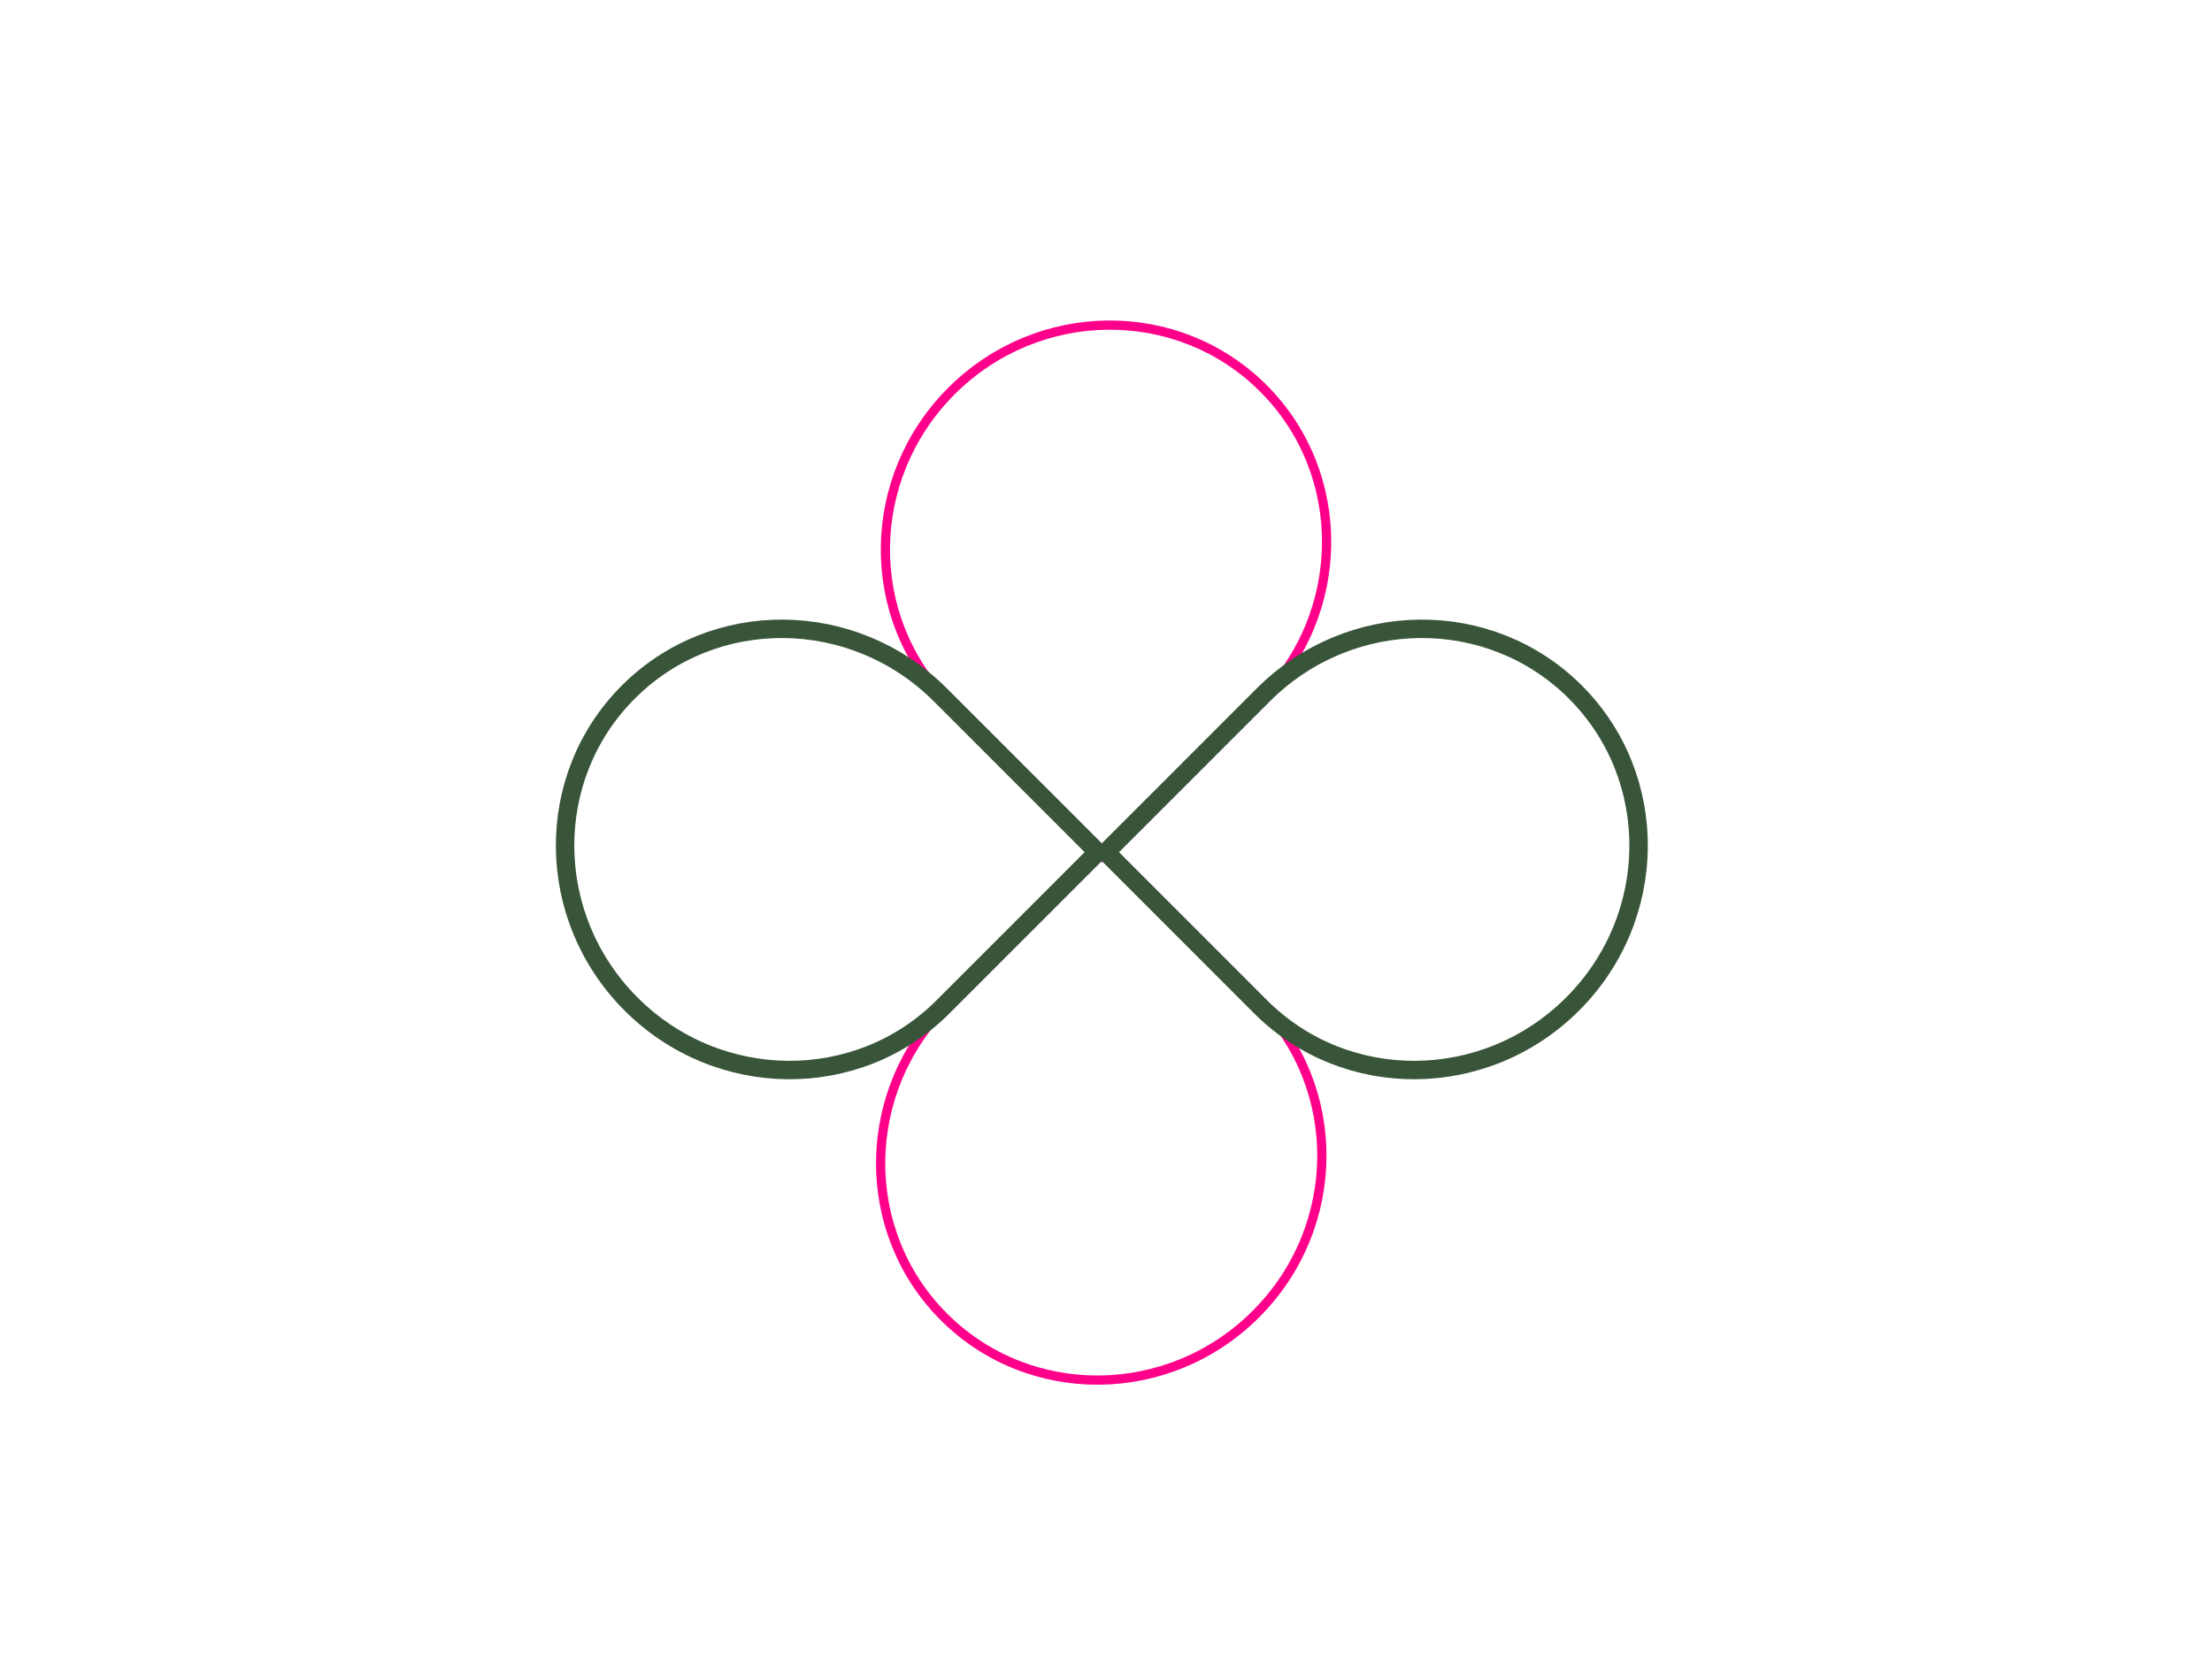
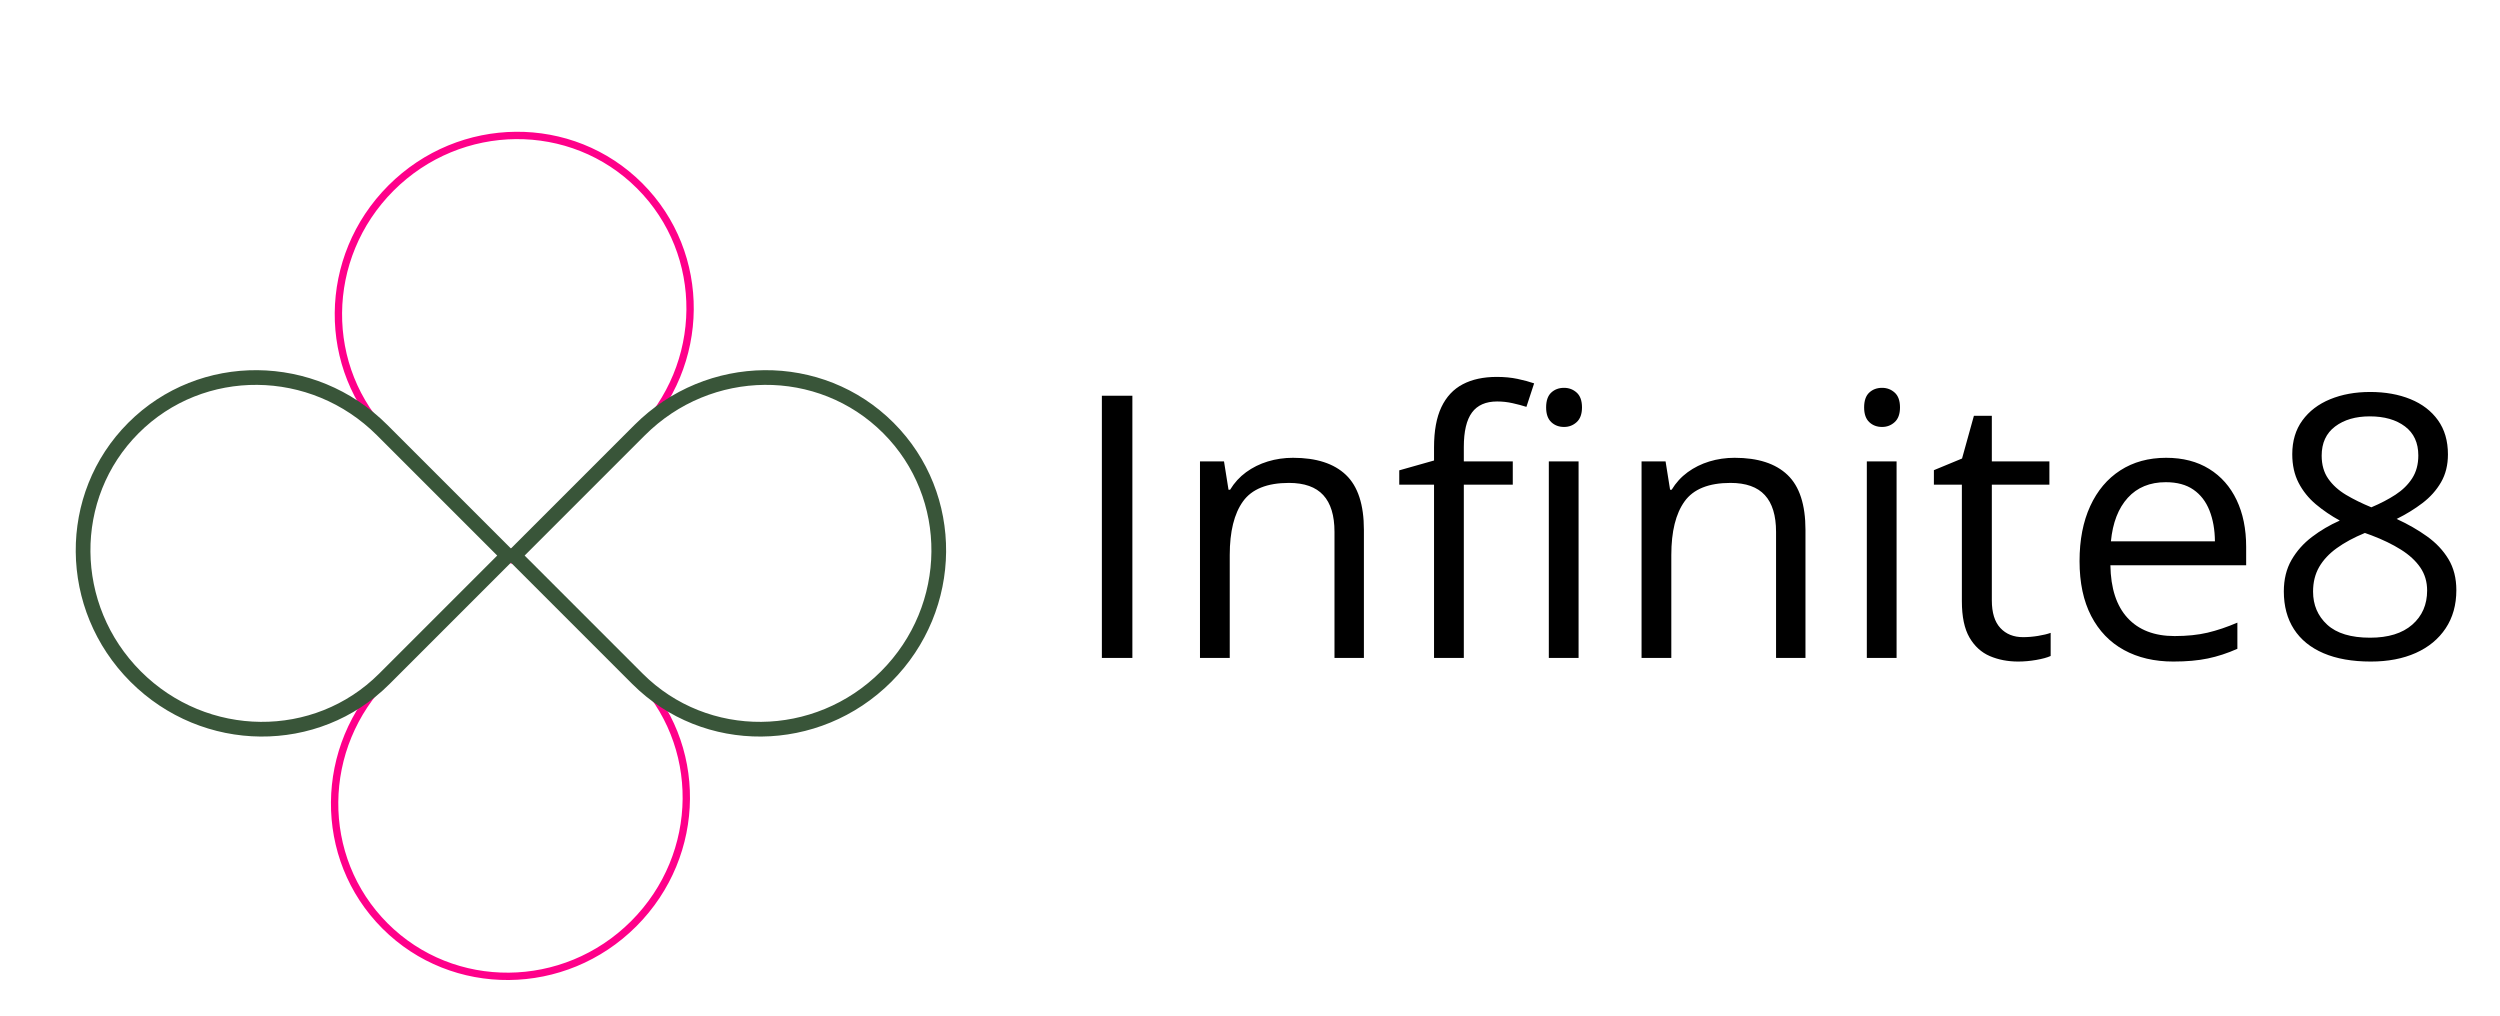
- <svg xmlns="http://www.w3.org/2000/svg" version="1.1" viewBox="0.0 0.0 960.0 720.0" fill="none" stroke="none" stroke-linecap="square" stroke-miterlimit="10">
+ <svg xmlns="http://www.w3.org/2000/svg" version="1.1" viewBox="0.0 0.0 1361.226 553.06" fill="none" stroke="none" stroke-linecap="square" stroke-miterlimit="10">
  <clipPath id="p.0">
-     <path d="m0 0l960.0 0l0 720.0l-960.0 0l0 -720.0z" clip-rule="nonzero" />
+     <path d="m0 0l1361.226 0l0 553.06l-1361.226 0l0 -553.06z" clip-rule="nonzero" />
  </clipPath>
  <g clip-path="url(#p.0)">
-     <path fill="#000000" fill-opacity="0.0" d="m0 0l960.0 0l0 720.0l-960.0 0z" fill-rule="evenodd" />
-     <path fill="#000000" fill-opacity="0.0" d="m545.043 570.315l0 0c37.721 -37.721 38.256 -98.342 1.197 -135.402q-33.551 -33.551 -67.102 -67.102q-34.15 34.15 -68.299 68.299l0 0c-37.721 37.721 -38.256 98.342 -1.197 135.402l0 0c37.06 37.06 97.681 36.524 135.402 -1.197z" fill-rule="evenodd" />
-     <path stroke="#ff008a" stroke-width="4.0" stroke-linejoin="round" stroke-linecap="butt" d="m545.043 570.315l0 0c37.721 -37.721 38.256 -98.342 1.197 -135.402q-33.551 -33.551 -67.102 -67.102q-34.15 34.15 -68.299 68.299l0 0c-37.721 37.721 -38.256 98.342 -1.197 135.402l0 0c37.06 37.06 97.681 36.524 135.402 -1.197z" fill-rule="evenodd" />
-     <path fill="#000000" fill-opacity="0.0" d="m412.899 169.737l0 0c-37.721 37.721 -38.256 98.342 -1.197 135.402q33.551 33.551 67.102 67.102q34.15 -34.15 68.299 -68.299l0 0c37.721 -37.721 38.256 -98.342 1.197 -135.402l0 0c-37.06 -37.06 -97.681 -36.524 -135.402 1.197z" fill-rule="evenodd" />
-     <path stroke="#ff008a" stroke-width="4.0" stroke-linejoin="round" stroke-linecap="butt" d="m412.899 169.737l0 0c-37.721 37.721 -38.256 98.342 -1.197 135.402q33.551 33.551 67.102 67.102q34.15 -34.15 68.299 -68.299l0 0c37.721 -37.721 38.256 -98.342 1.197 -135.402l0 0c-37.06 -37.06 -97.681 -36.524 -135.402 1.197z" fill-rule="evenodd" />
-     <path fill="#000000" fill-opacity="0.0" d="m273.883 435.75l0 0c37.721 37.721 98.342 38.256 135.402 1.197q33.551 -33.551 67.102 -67.102q-34.15 -34.15 -68.299 -68.299l0 0c-37.721 -37.721 -98.342 -38.256 -135.402 -1.197l0 0c-37.06 37.06 -36.524 97.681 1.197 135.402z" fill-rule="evenodd" />
-     <path stroke="#395539" stroke-width="8.0" stroke-linejoin="round" stroke-linecap="butt" d="m273.883 435.75l0 0c37.721 37.721 98.342 38.256 135.402 1.197q33.551 -33.551 67.102 -67.102q-34.15 -34.15 -68.299 -68.299l0 0c-37.721 -37.721 -98.342 -38.256 -135.402 -1.197l0 0c-37.06 37.06 -36.524 97.681 1.197 135.402z" fill-rule="evenodd" />
-     <path fill="#000000" fill-opacity="0.0" d="m682.505 435.75l0 0c-37.721 37.721 -98.342 38.256 -135.402 1.197q-33.551 -33.551 -67.102 -67.102q34.15 -34.15 68.299 -68.299l0 0c37.721 -37.721 98.342 -38.256 135.402 -1.197l0 0c37.06 37.06 36.524 97.681 -1.197 135.402z" fill-rule="evenodd" />
-     <path stroke="#395539" stroke-width="8.0" stroke-linejoin="round" stroke-linecap="butt" d="m682.505 435.75l0 0c-37.721 37.721 -98.342 38.256 -135.402 1.197q-33.551 -33.551 -67.102 -67.102q34.15 -34.15 68.299 -68.299l0 0c37.721 -37.721 98.342 -38.256 135.402 -1.197l0 0c37.06 37.06 36.524 97.681 -1.197 135.402z" fill-rule="evenodd" />
+     <path fill="#000000" fill-opacity="0.0" d="m0 0l1361.226 0l0 553.06l-1361.226 0z" fill-rule="evenodd" />
+     <path fill="#000000" fill-opacity="0.0" d="m345.043 502.968l0 0c37.721 -37.721 38.256 -98.342 1.197 -135.402q-33.551 -33.551 -67.102 -67.102q-34.15 34.15 -68.299 68.299l0 0c-37.721 37.721 -38.256 98.342 -1.197 135.402l0 0c37.06 37.06 97.681 36.524 135.402 -1.197z" fill-rule="evenodd" />
+     <path stroke="#ff008a" stroke-width="4.0" stroke-linejoin="round" stroke-linecap="butt" d="m345.043 502.968l0 0c37.721 -37.721 38.256 -98.342 1.197 -135.402q-33.551 -33.551 -67.102 -67.102q-34.15 34.15 -68.299 68.299l0 0c-37.721 37.721 -38.256 98.342 -1.197 135.402l0 0c37.06 37.06 97.681 36.524 135.402 -1.197z" fill-rule="evenodd" />
+     <path fill="#000000" fill-opacity="0.0" d="m212.899 102.391l0 0c-37.721 37.721 -38.256 98.342 -1.197 135.402q33.551 33.551 67.102 67.102q34.15 -34.15 68.299 -68.299l0 0c37.721 -37.721 38.256 -98.342 1.197 -135.402l0 0c-37.06 -37.06 -97.681 -36.524 -135.402 1.197z" fill-rule="evenodd" />
+     <path stroke="#ff008a" stroke-width="4.0" stroke-linejoin="round" stroke-linecap="butt" d="m212.899 102.391l0 0c-37.721 37.721 -38.256 98.342 -1.197 135.402q33.551 33.551 67.102 67.102q34.15 -34.15 68.299 -68.299l0 0c37.721 -37.721 38.256 -98.342 1.197 -135.402l0 0c-37.06 -37.06 -97.681 -36.524 -135.402 1.197z" fill-rule="evenodd" />
+     <path fill="#000000" fill-opacity="0.0" d="m73.883 368.404l0 0c37.721 37.721 98.342 38.256 135.402 1.197q33.551 -33.551 67.102 -67.102q-34.15 -34.15 -68.299 -68.299l0 0c-37.721 -37.721 -98.342 -38.256 -135.402 -1.197l0 0c-37.06 37.06 -36.524 97.681 1.197 135.402z" fill-rule="evenodd" />
+     <path stroke="#395539" stroke-width="8.0" stroke-linejoin="round" stroke-linecap="butt" d="m73.883 368.404l0 0c37.721 37.721 98.342 38.256 135.402 1.197q33.551 -33.551 67.102 -67.102q-34.15 -34.15 -68.299 -68.299l0 0c-37.721 -37.721 -98.342 -38.256 -135.402 -1.197l0 0c-37.06 37.06 -36.524 97.681 1.197 135.402z" fill-rule="evenodd" />
+     <path fill="#000000" fill-opacity="0.0" d="m482.505 368.404l0 0c-37.721 37.721 -98.342 38.256 -135.402 1.197q-33.551 -33.551 -67.102 -67.102q34.15 -34.15 68.299 -68.299l0 0c37.721 -37.721 98.342 -38.256 135.402 -1.197l0 0c37.06 37.06 36.524 97.681 -1.197 135.402z" fill-rule="evenodd" />
+     <path stroke="#395539" stroke-width="8.0" stroke-linejoin="round" stroke-linecap="butt" d="m482.505 368.404l0 0c-37.721 37.721 -98.342 38.256 -135.402 1.197q-33.551 -33.551 -67.102 -67.102q34.15 -34.15 68.299 -68.299l0 0c37.721 -37.721 98.342 -38.256 135.402 -1.197l0 0c37.06 37.06 36.524 97.681 -1.197 135.402z" fill-rule="evenodd" />
+     <path fill="#000000" fill-opacity="0.0" d="m571.428 157.252l851.024 0l0 270.803l-851.024 0z" fill-rule="evenodd" />
+     <path fill="#000000" d="m599.959 358.252l0 -142.781l16.609 0l0 142.781l-16.609 0zm104.109 -108.984q19.031 0 28.797 9.328q9.766 9.328 9.766 29.922l0 69.734l-16.016 0l0 -68.656q0 -13.375 -6.109 -20.016q-6.094 -6.641 -18.688 -6.641q-17.781 0 -25.016 10.062q-7.219 10.047 -7.219 29.188l0 56.062l-16.203 0l0 -107.031l13.078 0l2.453 15.422l0.875 0q3.422 -5.656 8.688 -9.516q5.281 -3.859 11.812 -5.859q6.547 -2.0 13.781 -2.0zm119.625 14.641l-26.656 0l0 94.344l-16.219 0l0 -94.344l-18.938 0l0 -7.812l18.938 -5.359l0 -7.141q0 -13.469 4.0 -21.906q4.016 -8.453 11.625 -12.453q7.625 -4.016 18.562 -4.016q6.141 0 11.266 1.078q5.141 1.078 9.047 2.438l-4.203 12.797q-3.328 -1.078 -7.484 -2.0q-4.141 -0.938 -8.438 -0.938q-9.281 0 -13.719 6.016q-4.438 6.0 -4.438 18.797l0 7.812l26.656 0l0 12.688zm35.828 -12.688l0 107.031l-16.203 0l0 -107.031l16.203 0zm-7.906 -40.047q4.0 0 6.875 2.594q2.891 2.594 2.891 8.062q0 5.359 -2.891 8.0q-2.875 2.641 -6.875 2.641q-4.203 0 -6.984 -2.641q-2.781 -2.641 -2.781 -8.0q0 -5.469 2.781 -8.062q2.781 -2.594 6.984 -2.594zm92.883 38.094q19.031 0 28.797 9.328q9.766 9.328 9.766 29.922l0 69.734l-16.016 0l0 -68.656q0 -13.375 -6.109 -20.016q-6.094 -6.641 -18.688 -6.641q-17.781 0 -25.016 10.062q-7.219 10.047 -7.219 29.188l0 56.062l-16.203 0l0 -107.031l13.078 0l2.453 15.422l0.875 0q3.422 -5.656 8.688 -9.516q5.281 -3.859 11.812 -5.859q6.547 -2.0 13.781 -2.0zm88.172 1.953l0 107.031l-16.203 0l0 -107.031l16.203 0zm-7.906 -40.047q4.0 0 6.875 2.594q2.891 2.594 2.891 8.062q0 5.359 -2.891 8.0q-2.875 2.641 -6.875 2.641q-4.203 0 -6.984 -2.641q-2.781 -2.641 -2.781 -8.0q0 -5.469 2.781 -8.062q2.781 -2.594 6.984 -2.594zm76.754 135.75q4.016 0 8.203 -0.688q4.203 -0.688 6.844 -1.656l0 12.594q-2.828 1.281 -7.859 2.156q-5.031 0.875 -9.812 0.875q-8.5 0 -15.438 -2.969q-6.938 -2.984 -11.094 -10.109q-4.141 -7.141 -4.141 -19.734l0 -63.484l-15.234 0l0 -7.906l15.328 -6.344l6.453 -23.25l9.766 0l0 24.812l31.344 0l0 12.688l-31.344 0l0 63.0q0 10.047 4.641 15.031q4.641 4.984 12.344 4.984zm77.93 -97.656q13.672 0 23.438 6.062q9.766 6.047 14.938 16.938q5.188 10.891 5.188 25.438l0 10.062l-73.922 0q0.281 18.844 9.359 28.703q9.094 9.859 25.594 9.859q10.156 0 17.969 -1.844q7.812 -1.859 16.219 -5.469l0 14.25q-8.109 3.609 -16.078 5.266q-7.953 1.672 -18.797 1.672q-15.422 0 -26.906 -6.297q-11.469 -6.297 -17.812 -18.5q-6.344 -12.219 -6.344 -29.891q0 -17.281 5.797 -29.922q5.812 -12.656 16.406 -19.484q10.609 -6.844 24.953 -6.844zm-0.188 13.281q-12.984 0 -20.703 8.5q-7.719 8.484 -9.188 23.719l56.641 0q-0.094 -9.562 -2.984 -16.828q-2.875 -7.281 -8.734 -11.328q-5.859 -4.062 -15.031 -4.062zm111.227 -49.125q12.406 0 21.969 3.906q9.578 3.906 15.0 11.484q5.422 7.562 5.422 18.594q0 8.688 -3.766 15.188q-3.766 6.5 -10.109 11.328q-6.344 4.828 -14.062 8.641q9.188 4.203 16.547 9.484q7.375 5.266 11.672 12.391q4.297 7.125 4.297 16.891q0 12.016 -5.812 20.766q-5.797 8.734 -16.25 13.422q-10.453 4.688 -24.516 4.688q-15.141 0 -25.734 -4.531q-10.594 -4.547 -16.109 -13.094q-5.516 -8.547 -5.516 -20.562q0 -9.859 4.188 -17.125q4.203 -7.281 11.141 -12.547q6.938 -5.281 15.141 -8.906q-7.125 -3.906 -13.047 -8.875q-5.906 -4.984 -9.375 -11.672q-3.453 -6.688 -3.453 -15.578q0 -10.844 5.516 -18.406q5.516 -7.578 15.125 -11.531q9.625 -3.953 21.734 -3.953zm-31.047 108.688q0 10.938 7.703 18.031q7.719 7.078 23.344 7.078q14.844 0 22.953 -7.078q8.109 -7.094 8.109 -18.609q0 -7.125 -3.719 -12.547q-3.703 -5.422 -10.547 -9.719q-6.828 -4.297 -16.109 -7.812l-3.516 -1.266q-8.984 3.703 -15.281 8.25q-6.297 4.531 -9.625 10.297q-3.312 5.766 -3.312 13.375zm30.859 -95.406q-11.531 0 -18.859 5.516q-7.312 5.516 -7.312 15.875q0 7.422 3.562 12.547q3.562 5.125 9.703 8.797q6.156 3.656 13.781 6.781q7.422 -3.125 13.172 -6.875q5.766 -3.766 9.078 -8.938q3.328 -5.188 3.328 -12.406q0 -10.359 -7.281 -15.828q-7.266 -5.469 -19.172 -5.469z" fill-rule="nonzero" />
  </g>
</svg>
